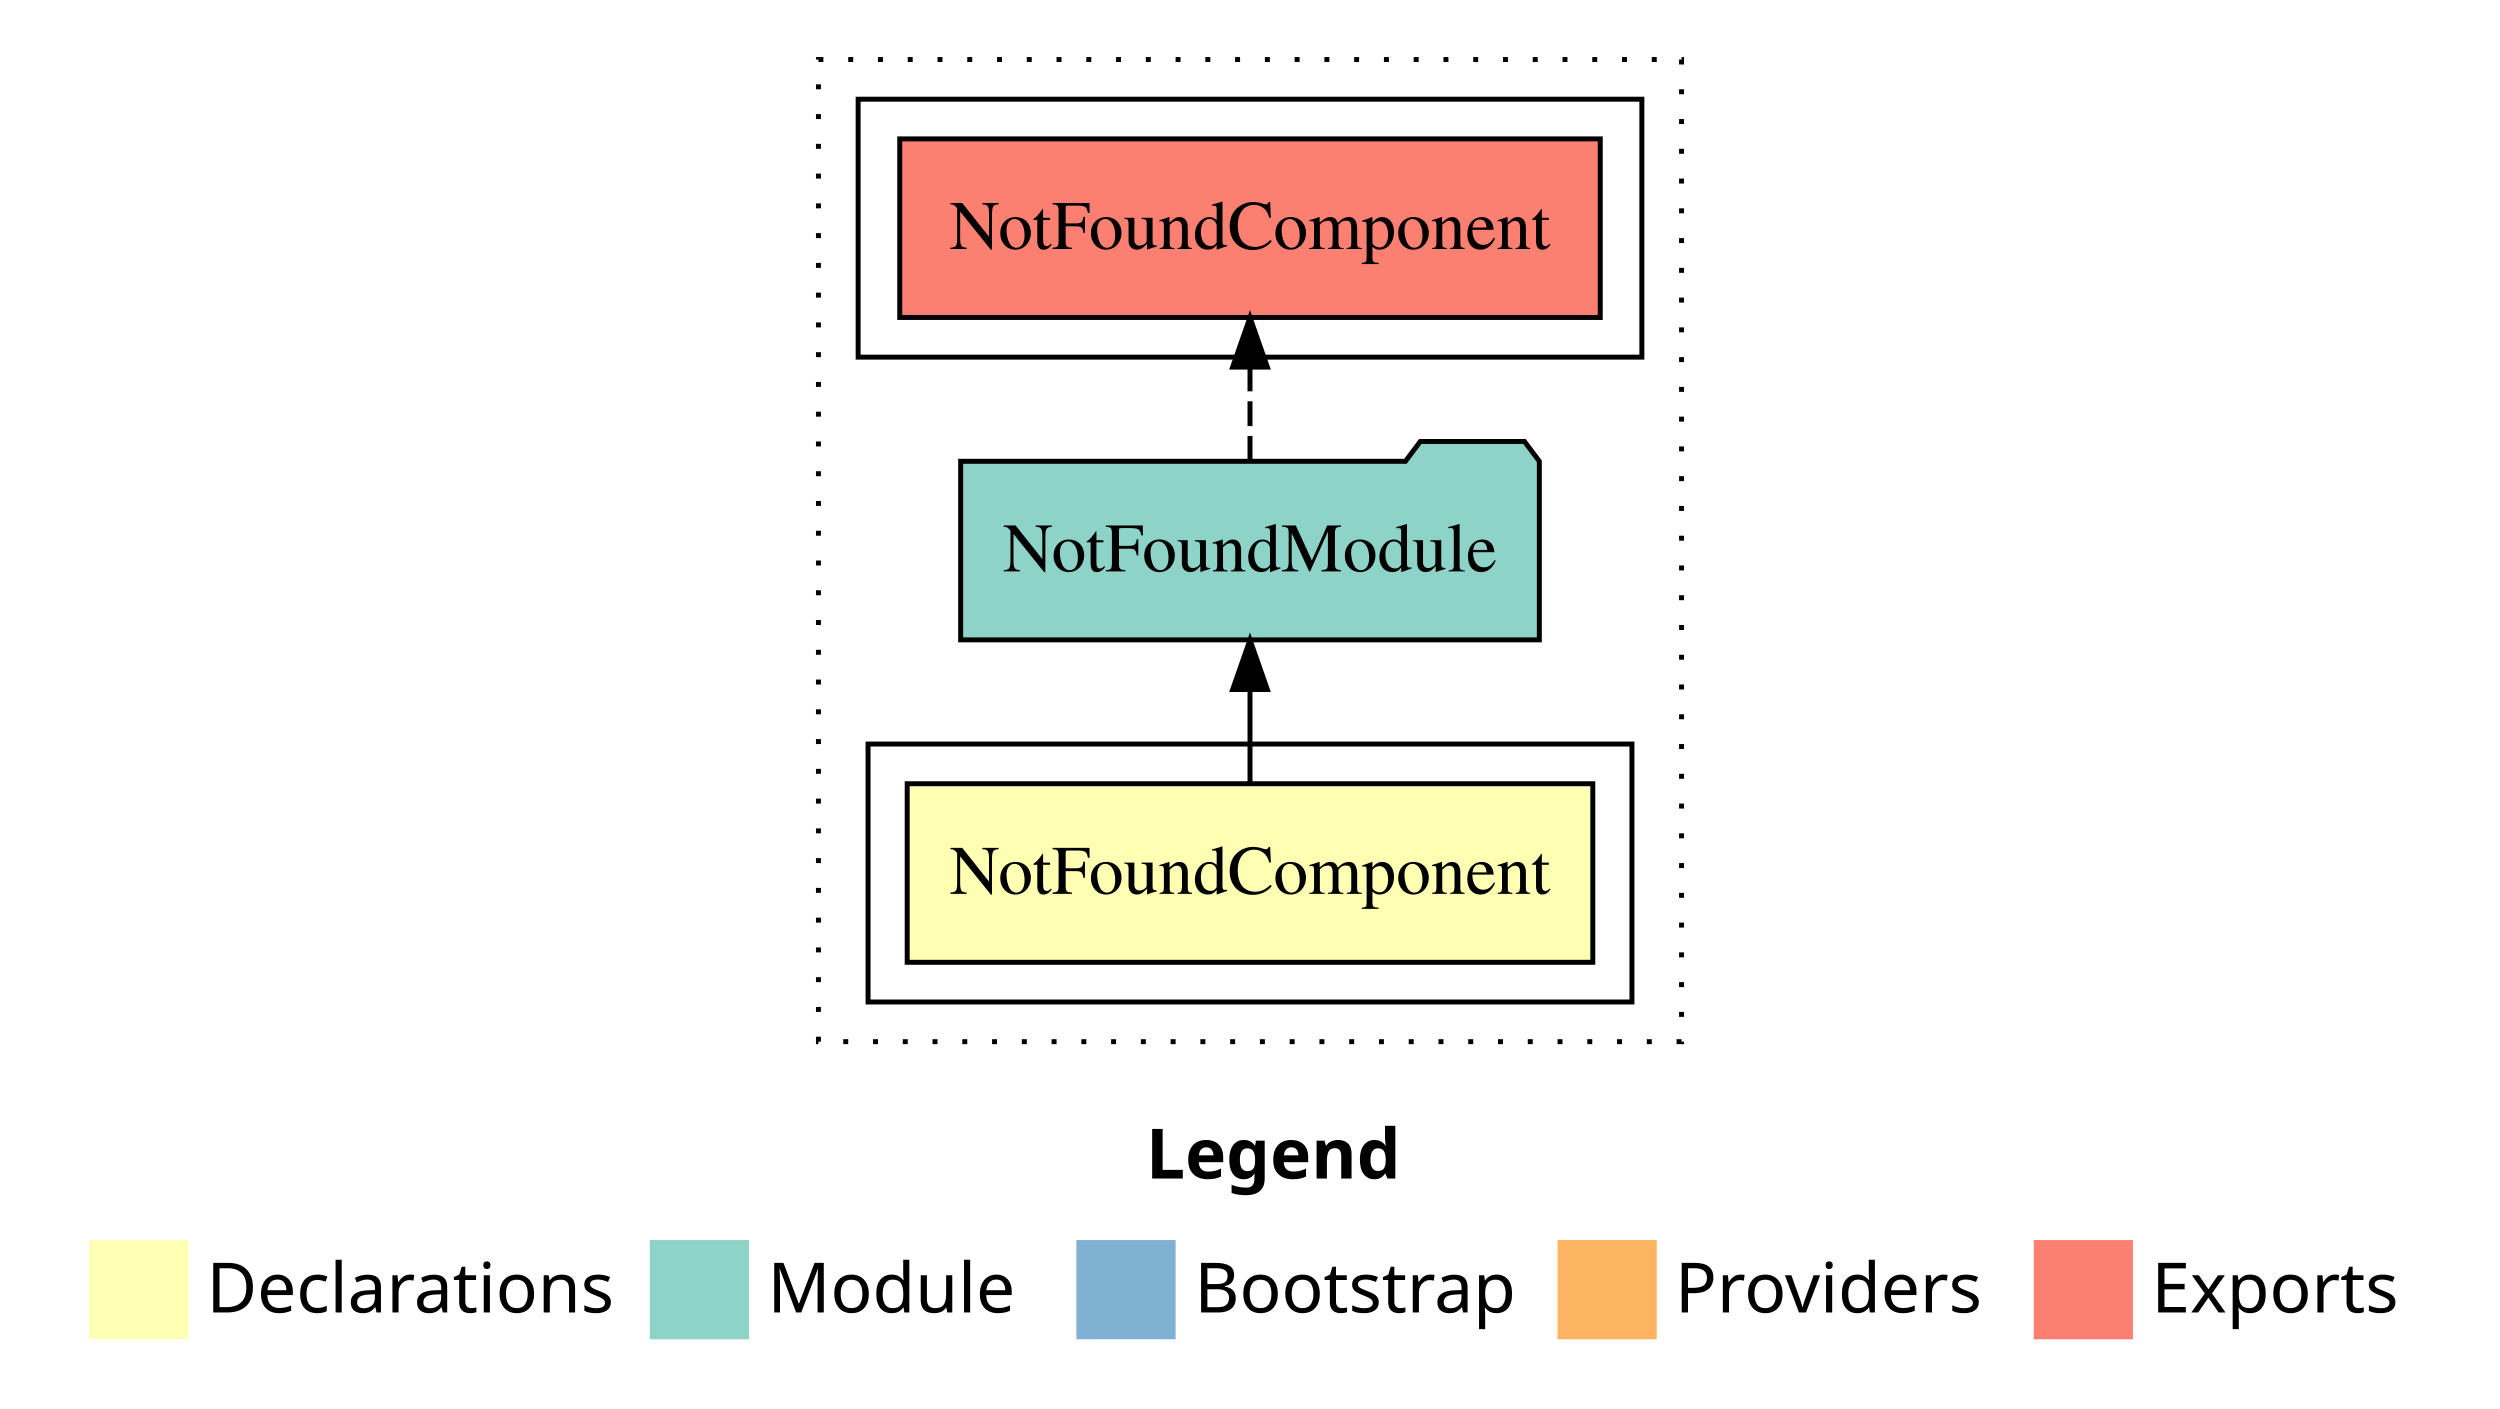
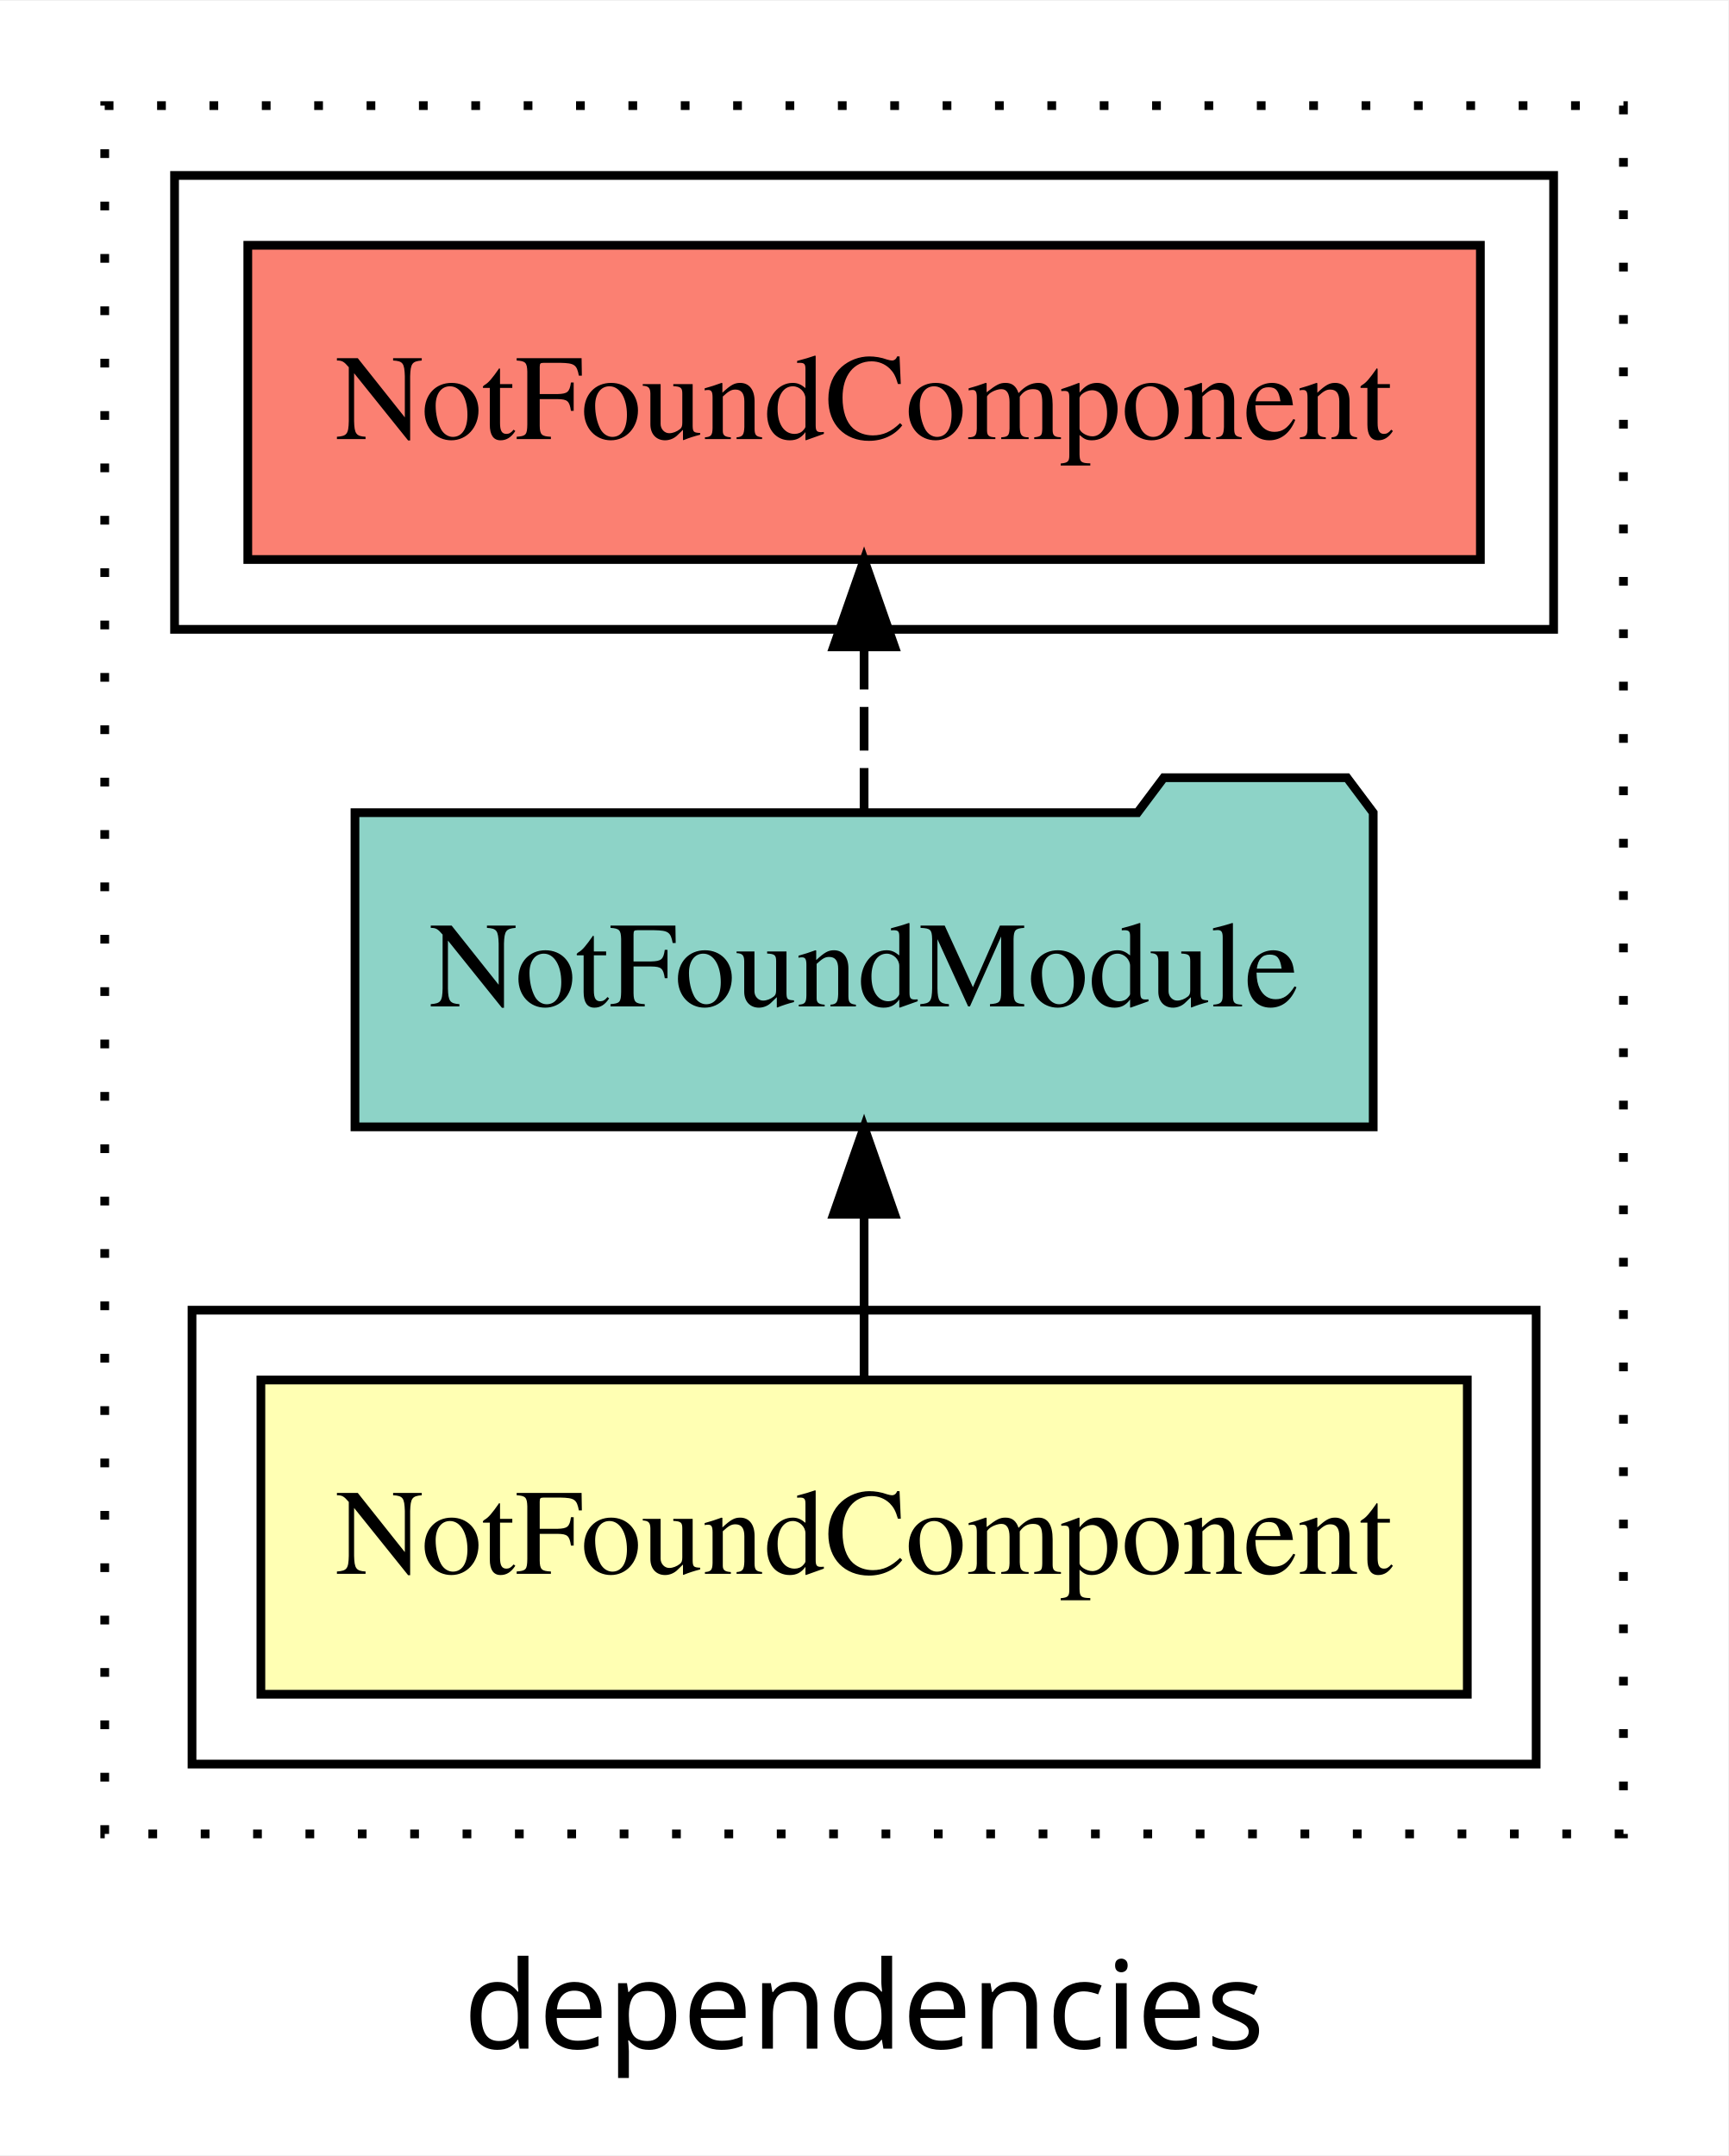
- <svg xmlns="http://www.w3.org/2000/svg" width="504pt" height="284pt" viewBox="0.00 0.00 504.00 284.00">
-   <g id="graph0" class="graph" transform="scale(1 1) rotate(0) translate(4 280)">
-     <polygon fill="white" stroke="transparent" points="-4,4 -4,-280 500,-280 500,4 -4,4" />
-     <text text-anchor="start" x="227.01" y="-42.4" font-family="sans-serif" font-weight="bold" font-size="14.00">Legend</text>
-     <polygon fill="#ffffb3" stroke="transparent" points="14,-10 14,-30 34,-30 34,-10 14,-10" />
-     <text text-anchor="start" x="37.63" y="-15.4" font-family="sans-serif" font-size="14.00">  Declarations</text>
-     <polygon fill="#8dd3c7" stroke="transparent" points="127,-10 127,-30 147,-30 147,-10 127,-10" />
-     <text text-anchor="start" x="150.73" y="-15.4" font-family="sans-serif" font-size="14.00">  Module</text>
-     <polygon fill="#80b1d3" stroke="transparent" points="213,-10 213,-30 233,-30 233,-10 213,-10" />
-     <text text-anchor="start" x="236.78" y="-15.4" font-family="sans-serif" font-size="14.00">  Bootstrap</text>
-     <polygon fill="#fdb462" stroke="transparent" points="310,-10 310,-30 330,-30 330,-10 310,-10" />
-     <text text-anchor="start" x="333.67" y="-15.4" font-family="sans-serif" font-size="14.00">  Providers</text>
-     <polygon fill="#fb8072" stroke="transparent" points="406,-10 406,-30 426,-30 426,-10 406,-10" />
-     <text text-anchor="start" x="429.73" y="-15.4" font-family="sans-serif" font-size="14.00">  Exports</text>
+ <svg xmlns="http://www.w3.org/2000/svg" width="198pt" height="247pt" viewBox="0.00 0.00 198.00 246.80">
+   <g id="graph0" class="graph" transform="scale(1 1) rotate(0) translate(4 242.8)">
+     <polygon fill="white" stroke="transparent" points="-4,4 -4,-242.8 194,-242.8 194,4 -4,4" />
+     <text text-anchor="middle" x="95" y="-8.2" font-family="sans-serif" font-size="14.00">dependencies</text>
    <g id="clust1" class="cluster">
-       <polygon fill="none" stroke="black" stroke-dasharray="1,5" points="161,-70 161,-268 335,-268 335,-70 161,-70" />
+       <polygon fill="none" stroke="black" stroke-dasharray="1,5" points="8,-32.8 8,-230.8 182,-230.8 182,-32.8 8,-32.8" />
+     </g>
+     <g id="clust2" class="cluster">
+       <polygon fill="none" stroke="black" points="18,-40.8 18,-92.8 172,-92.8 172,-40.8 18,-40.8" />
    </g>
    <g id="clust5" class="cluster">
-       <polygon fill="none" stroke="black" points="169,-208 169,-260 327,-260 327,-208 169,-208" />
-     </g>
-     <g id="clust2" class="cluster">
-       <polygon fill="none" stroke="black" points="171,-78 171,-130 325,-130 325,-78 171,-78" />
+       <polygon fill="none" stroke="black" points="16,-170.8 16,-222.8 174,-222.8 174,-170.8 16,-170.8" />
    </g>
    <g id="node1" class="node">
-       <polygon fill="#ffffb3" stroke="black" points="317.11,-122 178.89,-122 178.89,-86 317.11,-86 317.11,-122" />
-       <text text-anchor="middle" x="248" y="-99.8" font-family="Times,serif" font-size="14.00">NotFoundComponent</text>
+       <polygon fill="#ffffb3" stroke="black" points="164.11,-84.8 25.89,-84.8 25.89,-48.8 164.11,-48.8 164.11,-84.8" />
+       <text text-anchor="middle" x="95" y="-62.6" font-family="Times,serif" font-size="14.00">NotFoundComponent</text>
    </g>
    <g id="node2" class="node">
-       <polygon fill="#8dd3c7" stroke="black" points="306.33,-187 303.33,-191 282.33,-191 279.33,-187 189.67,-187 189.67,-151 306.33,-151 306.33,-187" />
-       <text text-anchor="middle" x="248" y="-164.8" font-family="Times,serif" font-size="14.00">NotFoundModule</text>
+       <polygon fill="#8dd3c7" stroke="black" points="153.33,-149.8 150.33,-153.8 129.33,-153.8 126.33,-149.8 36.67,-149.8 36.67,-113.8 153.33,-113.8 153.33,-149.8" />
+       <text text-anchor="middle" x="95" y="-127.6" font-family="Times,serif" font-size="14.00">NotFoundModule</text>
    </g>
    <g id="edge1" class="edge">
-       <path fill="none" stroke="black" d="M248,-122.11C248,-122.11 248,-140.99 248,-140.99" />
-       <polygon fill="black" stroke="black" points="244.5,-140.99 248,-150.99 251.5,-140.99 244.5,-140.99" />
+       <path fill="none" stroke="black" d="M95,-84.91C95,-84.91 95,-103.79 95,-103.79" />
+       <polygon fill="black" stroke="black" points="91.5,-103.79 95,-113.79 98.5,-103.79 91.5,-103.79" />
    </g>
    <g id="node3" class="node">
-       <polygon fill="#fb8072" stroke="black" points="318.61,-252 177.39,-252 177.39,-216 318.61,-216 318.61,-252" />
-       <text text-anchor="middle" x="248" y="-229.8" font-family="Times,serif" font-size="14.00">NotFoundComponent </text>
+       <polygon fill="#fb8072" stroke="black" points="165.61,-214.8 24.39,-214.8 24.39,-178.8 165.61,-178.8 165.61,-214.8" />
+       <text text-anchor="middle" x="95" y="-192.6" font-family="Times,serif" font-size="14.00">NotFoundComponent </text>
    </g>
    <g id="edge2" class="edge">
-       <path fill="none" stroke="black" stroke-dasharray="5,2" d="M248,-187.11C248,-187.11 248,-205.99 248,-205.99" />
-       <polygon fill="black" stroke="black" points="244.5,-205.99 248,-215.99 251.5,-205.99 244.5,-205.99" />
+       <path fill="none" stroke="black" stroke-dasharray="5,2" d="M95,-149.91C95,-149.91 95,-168.79 95,-168.79" />
+       <polygon fill="black" stroke="black" points="91.5,-168.79 95,-178.79 98.5,-168.79 91.5,-168.79" />
    </g>
  </g>
</svg>
